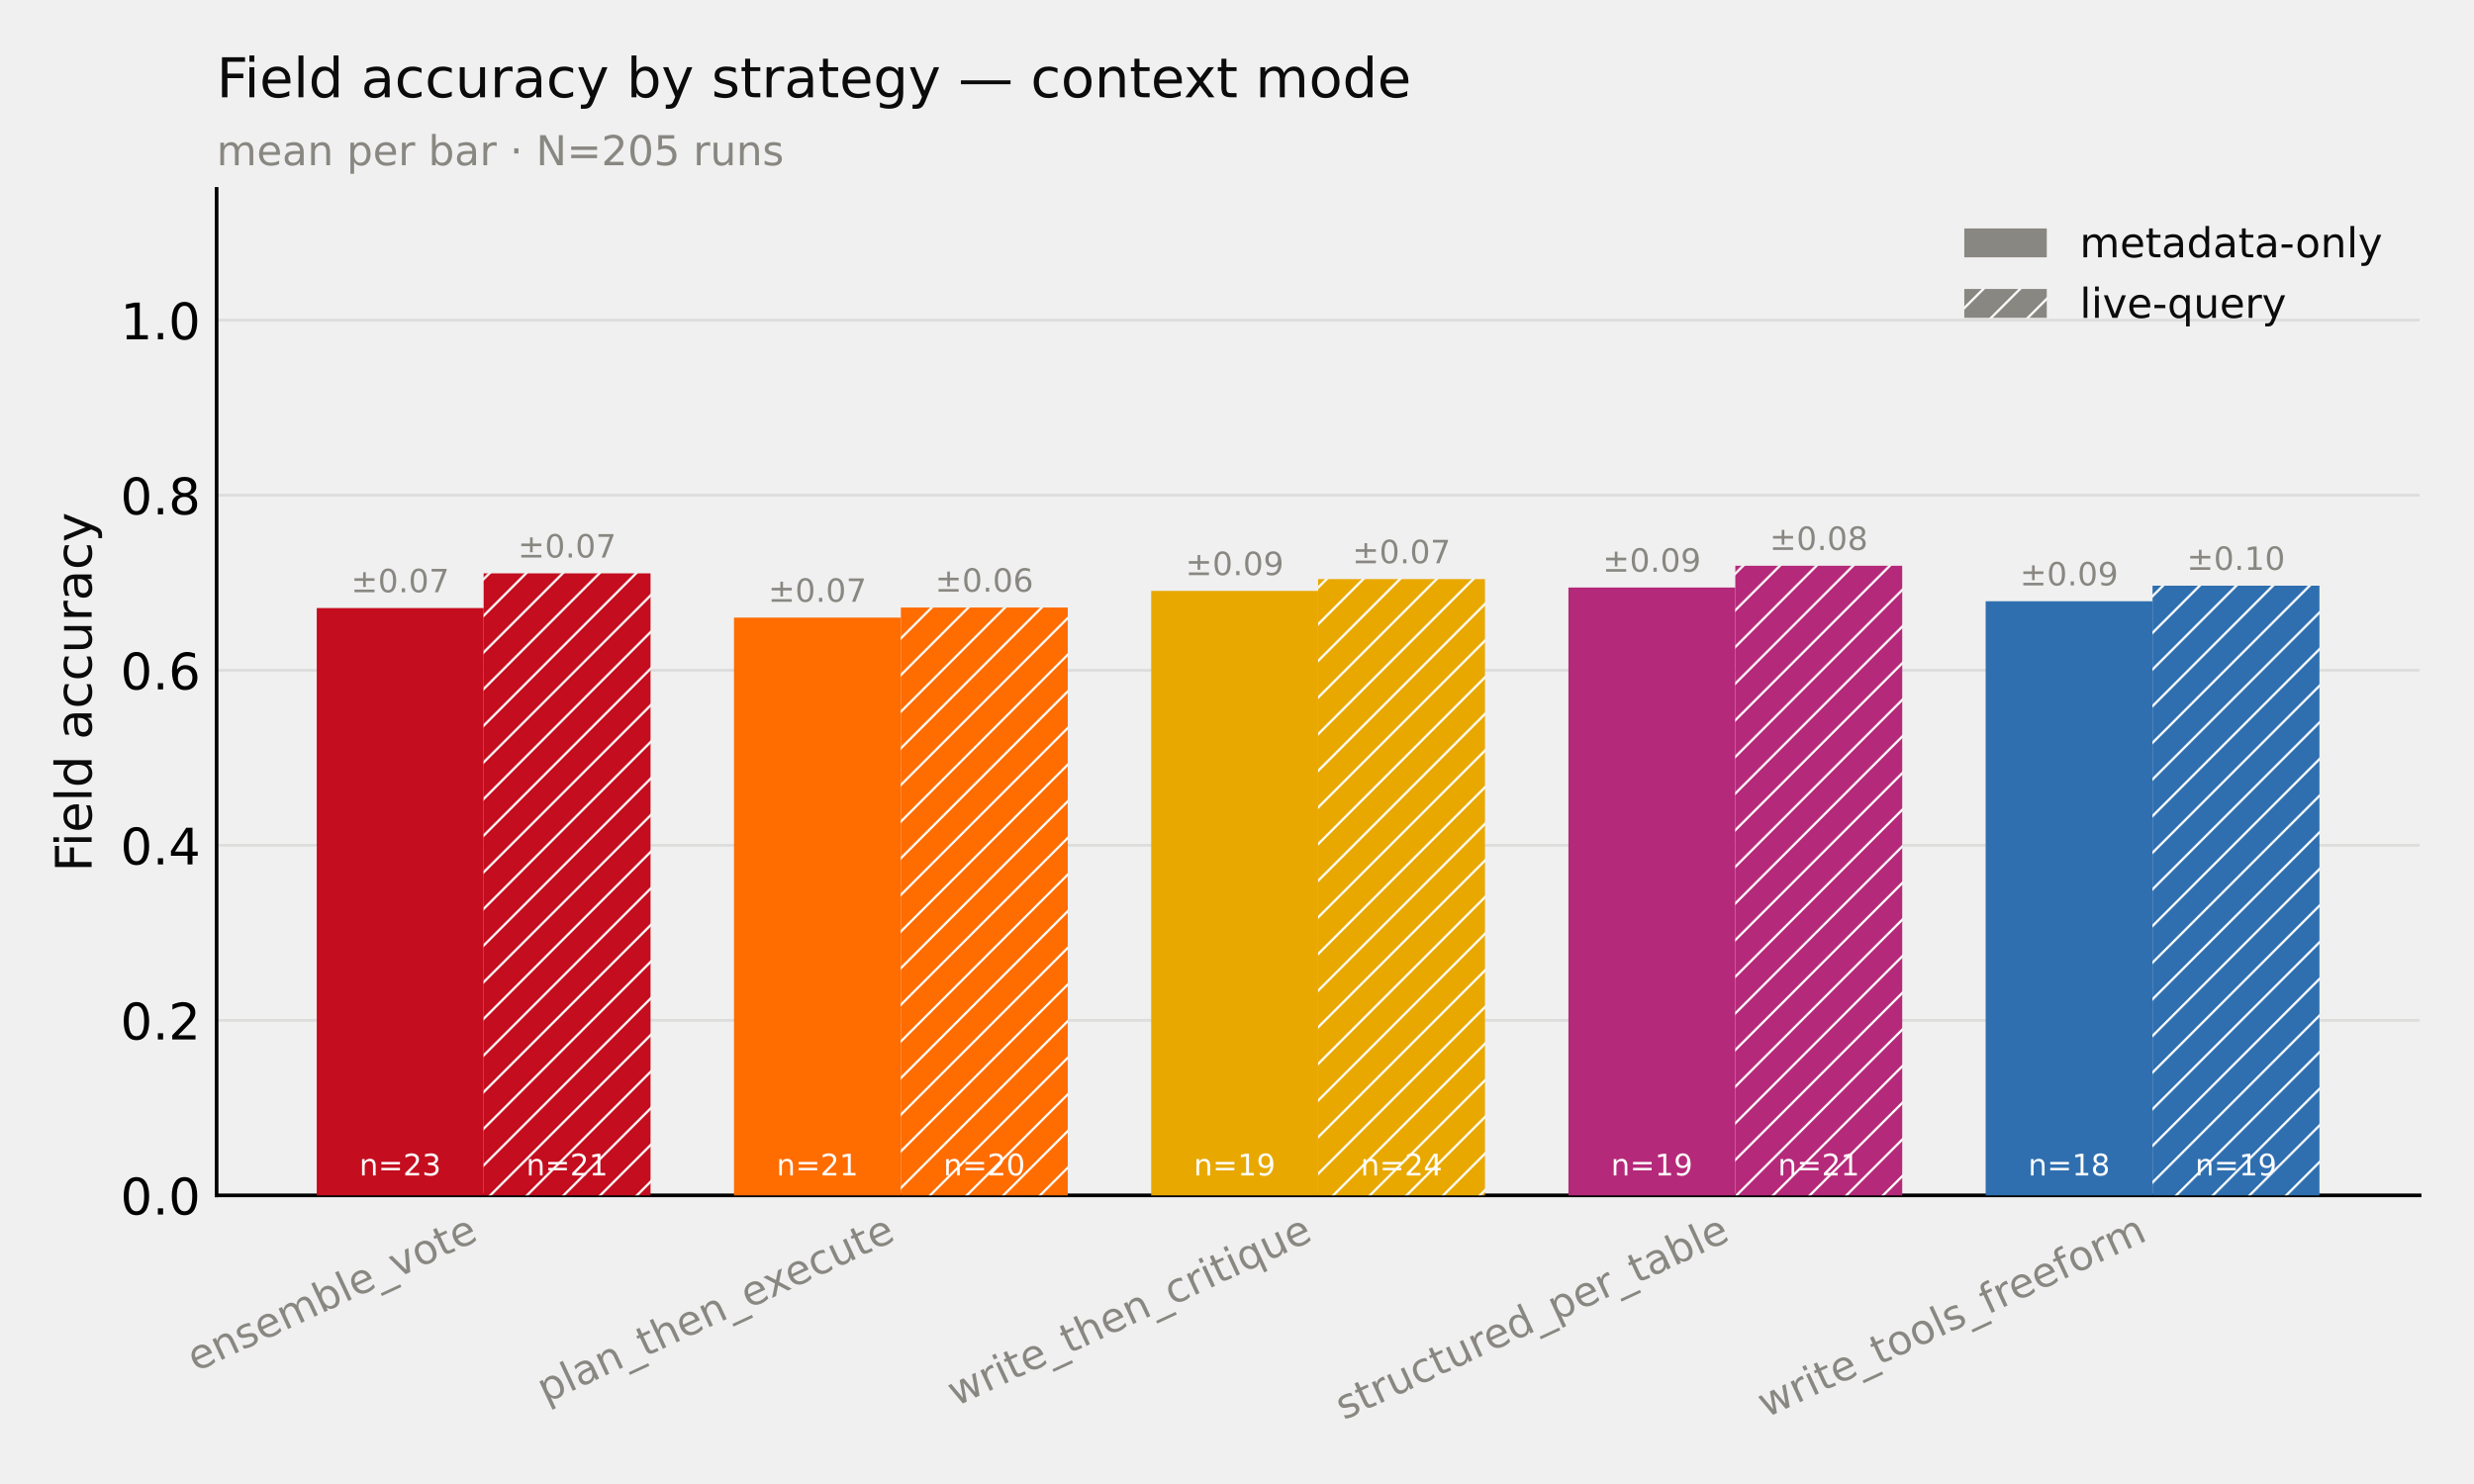
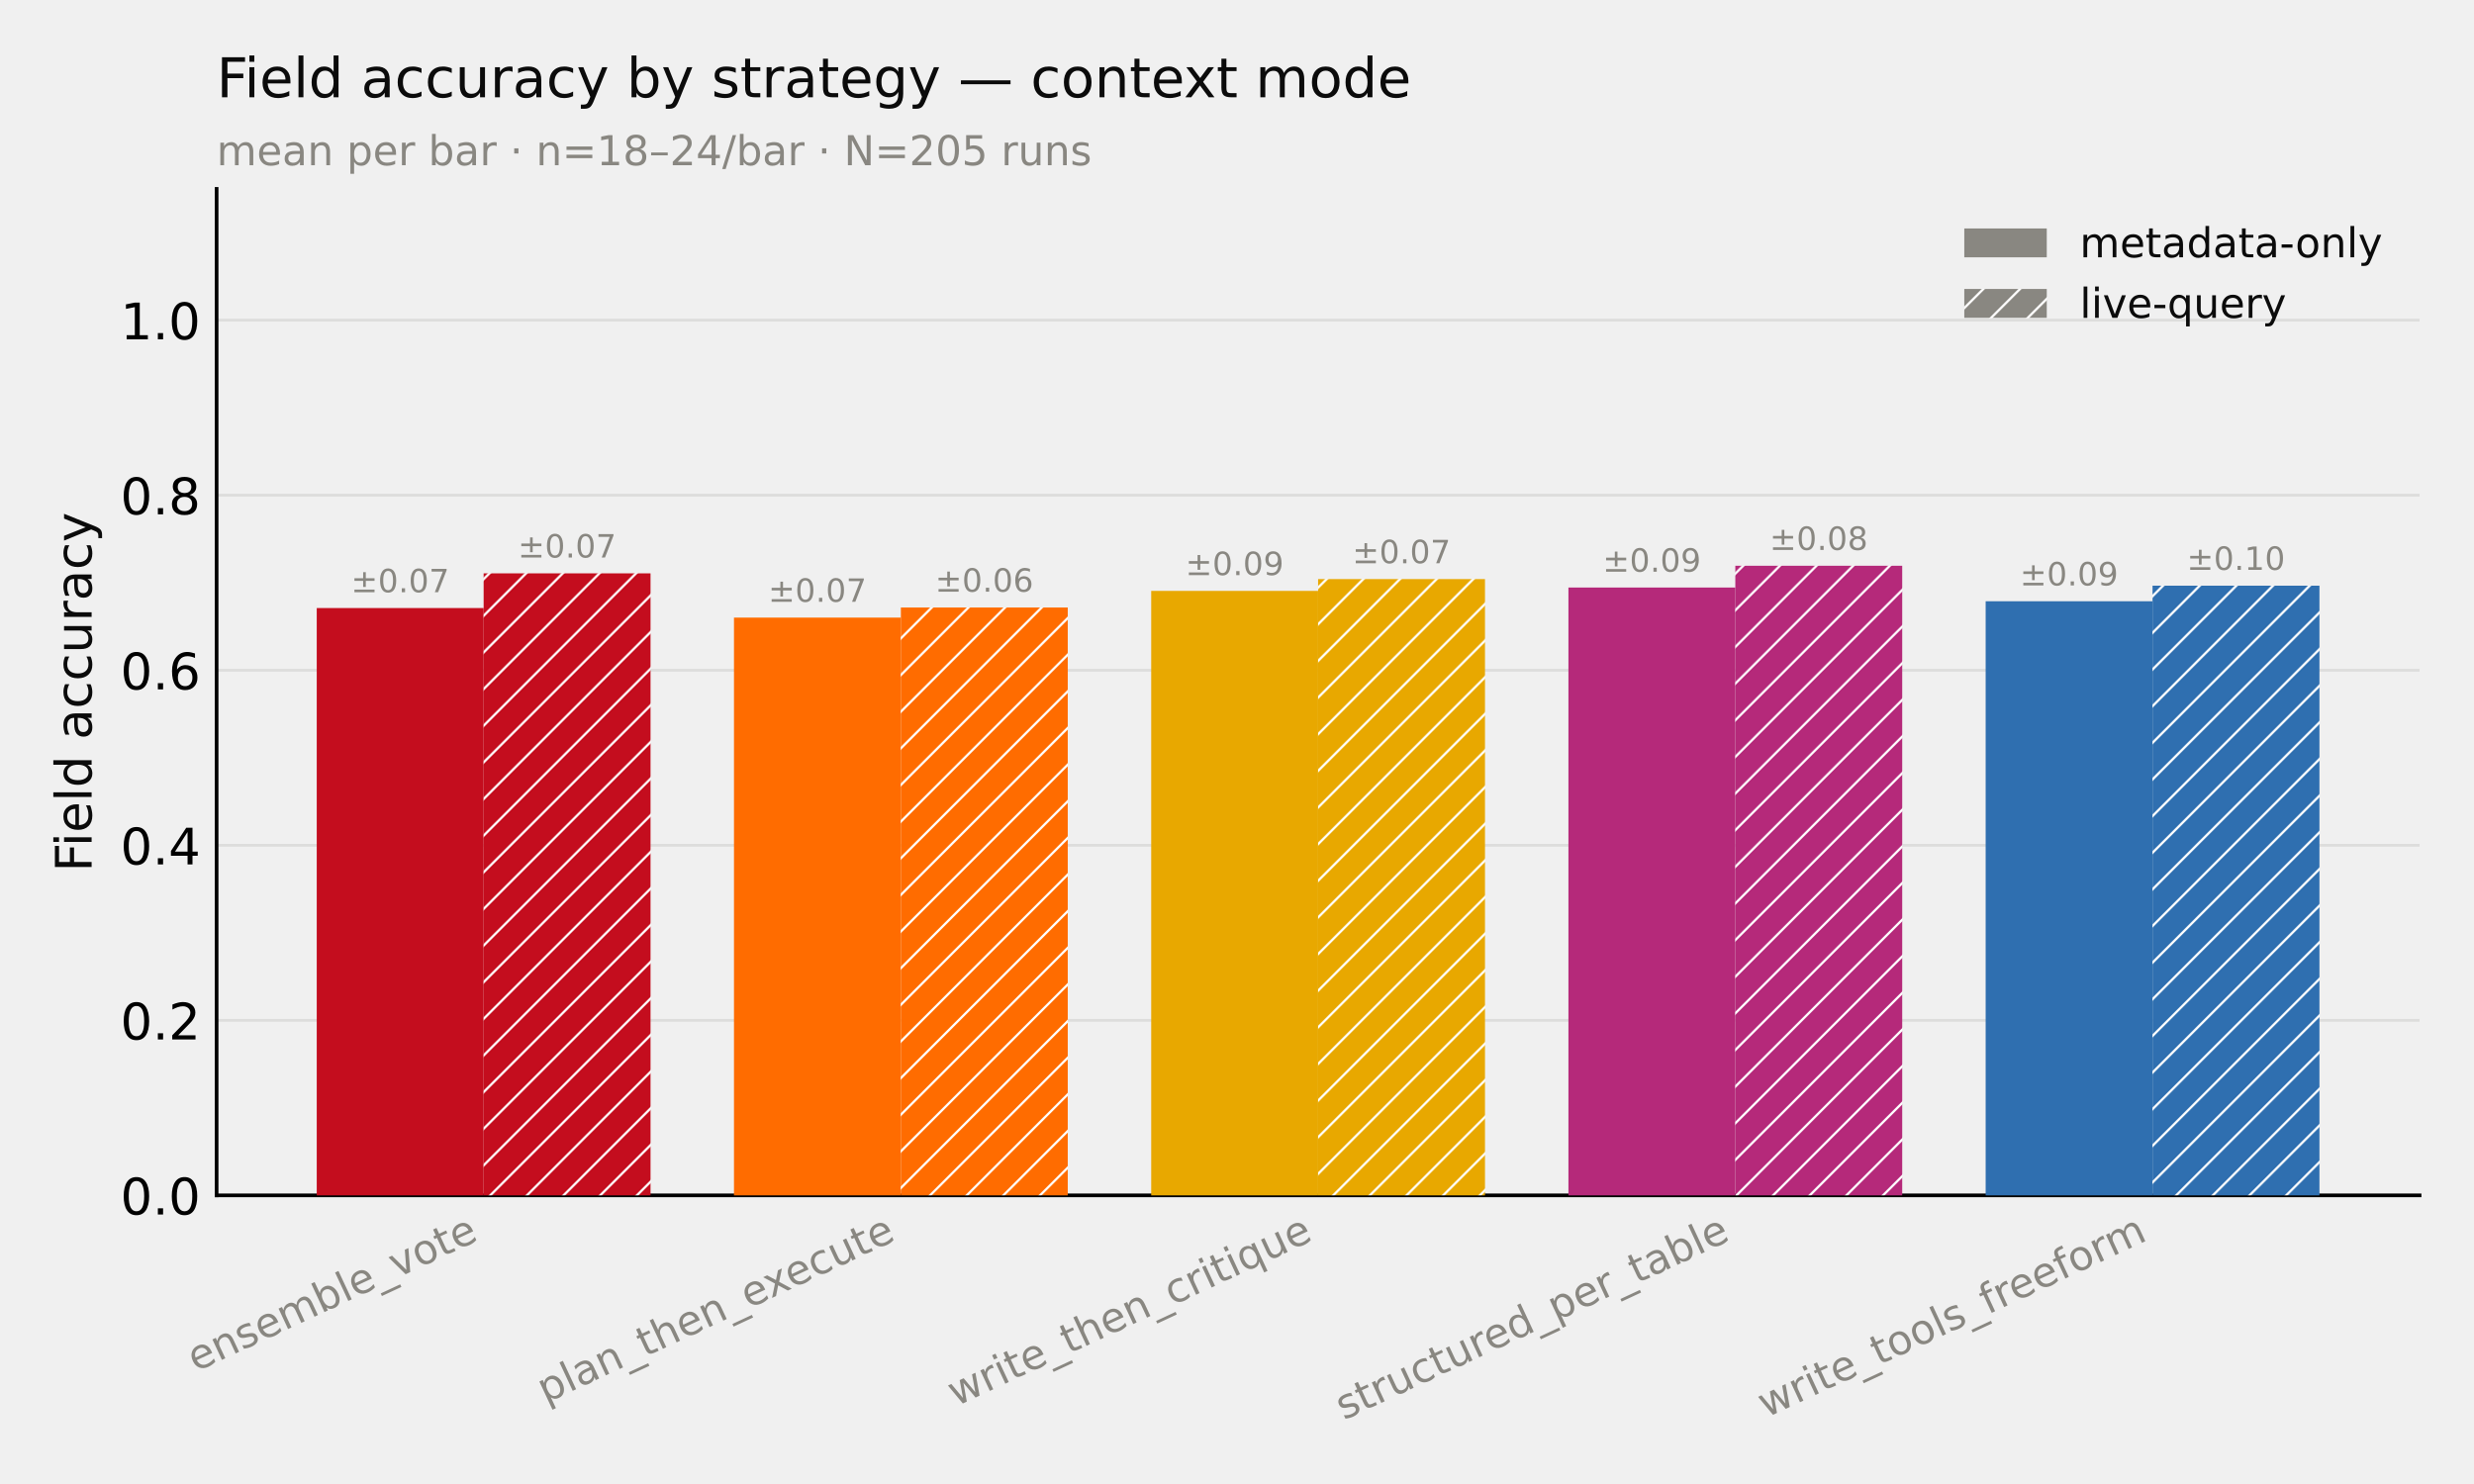
<svg xmlns="http://www.w3.org/2000/svg" width="540pt" height="324pt" viewBox="0 0 540 324" version="1.1">
  <defs>
    <style type="text/css">*{stroke-linejoin: round; stroke-linecap: butt}</style>
  </defs>
  <g id="figure_1">
    <g id="patch_1">
      <path d="M 0 324  L 540 324  L 540 0  L 0 0  L 0 324  z " style="fill: none" />
    </g>
    <g id="axes_1">
      <g id="patch_2">
        <path d="M 47.28 260.982  L 528.12 260.982  L 528.12 41.24  L 47.28 41.24  L 47.28 260.982  z " style="fill: none" />
      </g>
      <g id="matplotlib.axis_1">
        <g id="xtick_1">
          <g id="line2d_1" />
          <g id="text_1">
            <text style="font-size: 9px; font-family: 'DejaVu Sans', 'Bitstream Vera Sans', 'Computer Modern Sans Serif', 'Lucida Grande', 'Verdana', 'Geneva', 'Lucid', 'Arial', 'Helvetica', 'Avant Garde', sans-serif; fill: #898781" transform="translate(42.68812 299.5812) rotate(-25)">ensemble_vote</text>
          </g>
        </g>
        <g id="xtick_2">
          <g id="line2d_2" />
          <g id="text_2">
            <text style="font-size: 9px; font-family: 'DejaVu Sans', 'Bitstream Vera Sans', 'Computer Modern Sans Serif', 'Lucida Grande', 'Verdana', 'Geneva', 'Lucid', 'Arial', 'Helvetica', 'Avant Garde', sans-serif; fill: #898781" transform="translate(119.0716 306.4289) rotate(-25)">plan_then_execute</text>
          </g>
        </g>
        <g id="xtick_3">
          <g id="line2d_3" />
          <g id="text_3">
            <text style="font-size: 9px; font-family: 'DejaVu Sans', 'Bitstream Vera Sans', 'Computer Modern Sans Serif', 'Lucida Grande', 'Verdana', 'Geneva', 'Lucid', 'Arial', 'Helvetica', 'Avant Garde', sans-serif; fill: #898781" transform="translate(208.6499 307.1236) rotate(-25)">write_then_critique</text>
          </g>
        </g>
        <g id="xtick_4">
          <g id="line2d_4" />
          <g id="text_4">
            <text style="font-size: 9px; font-family: 'DejaVu Sans', 'Bitstream Vera Sans', 'Computer Modern Sans Serif', 'Lucida Grande', 'Verdana', 'Geneva', 'Lucid', 'Arial', 'Helvetica', 'Avant Garde', sans-serif; fill: #898781" transform="translate(293.3163 310.1088) rotate(-25)">structured_per_table</text>
          </g>
        </g>
        <g id="xtick_5">
          <g id="line2d_5" />
          <g id="text_5">
            <text style="font-size: 9px; font-family: 'DejaVu Sans', 'Bitstream Vera Sans', 'Computer Modern Sans Serif', 'Lucida Grande', 'Verdana', 'Geneva', 'Lucid', 'Arial', 'Helvetica', 'Avant Garde', sans-serif; fill: #898781" transform="translate(385.4843 309.5959) rotate(-25)">write_tools_freeform</text>
          </g>
        </g>
      </g>
      <g id="matplotlib.axis_2">
        <g id="ytick_1">
          <g id="line2d_6">
            <path d="M 47.28 260.982  L 528.12 260.982  " clip-path="url(#pb5401969fd)" style="fill: none; stroke: #898781; stroke-opacity: 0.18; stroke-width: 0.6; stroke-linecap: square" />
          </g>
          <g id="line2d_7" />
          <g id="text_6">
            <text style="font-size: 11px; font-family: 'DejaVu Sans', 'Bitstream Vera Sans', 'Computer Modern Sans Serif', 'Lucida Grande', 'Verdana', 'Geneva', 'Lucid', 'Arial', 'Helvetica', 'Avant Garde', sans-serif; text-anchor: end" x="43.78" y="265.161" transform="rotate(-0 43.78 265.1614)">0.0</text>
          </g>
        </g>
        <g id="ytick_2">
          <g id="line2d_8">
            <path d="M 47.28 222.766  L 528.12 222.766  " clip-path="url(#pb5401969fd)" style="fill: none; stroke: #898781; stroke-opacity: 0.18; stroke-width: 0.6; stroke-linecap: square" />
          </g>
          <g id="line2d_9" />
          <g id="text_7">
            <text style="font-size: 11px; font-family: 'DejaVu Sans', 'Bitstream Vera Sans', 'Computer Modern Sans Serif', 'Lucida Grande', 'Verdana', 'Geneva', 'Lucid', 'Arial', 'Helvetica', 'Avant Garde', sans-serif; text-anchor: end" x="43.78" y="226.945" transform="rotate(-0 43.78 226.9453)">0.2</text>
          </g>
        </g>
        <g id="ytick_3">
          <g id="line2d_10">
            <path d="M 47.28 184.55  L 528.12 184.55  " clip-path="url(#pb5401969fd)" style="fill: none; stroke: #898781; stroke-opacity: 0.18; stroke-width: 0.6; stroke-linecap: square" />
          </g>
          <g id="line2d_11" />
          <g id="text_8">
            <text style="font-size: 11px; font-family: 'DejaVu Sans', 'Bitstream Vera Sans', 'Computer Modern Sans Serif', 'Lucida Grande', 'Verdana', 'Geneva', 'Lucid', 'Arial', 'Helvetica', 'Avant Garde', sans-serif; text-anchor: end" x="43.78" y="188.729" transform="rotate(-0 43.78 188.7293)">0.4</text>
          </g>
        </g>
        <g id="ytick_4">
          <g id="line2d_12">
            <path d="M 47.28 146.334  L 528.12 146.334  " clip-path="url(#pb5401969fd)" style="fill: none; stroke: #898781; stroke-opacity: 0.18; stroke-width: 0.6; stroke-linecap: square" />
          </g>
          <g id="line2d_13" />
          <g id="text_9">
            <text style="font-size: 11px; font-family: 'DejaVu Sans', 'Bitstream Vera Sans', 'Computer Modern Sans Serif', 'Lucida Grande', 'Verdana', 'Geneva', 'Lucid', 'Arial', 'Helvetica', 'Avant Garde', sans-serif; text-anchor: end" x="43.78" y="150.513" transform="rotate(-0 43.78 150.5133)">0.6</text>
          </g>
        </g>
        <g id="ytick_5">
          <g id="line2d_14">
            <path d="M 47.28 108.118  L 528.12 108.118  " clip-path="url(#pb5401969fd)" style="fill: none; stroke: #898781; stroke-opacity: 0.18; stroke-width: 0.6; stroke-linecap: square" />
          </g>
          <g id="line2d_15" />
          <g id="text_10">
            <text style="font-size: 11px; font-family: 'DejaVu Sans', 'Bitstream Vera Sans', 'Computer Modern Sans Serif', 'Lucida Grande', 'Verdana', 'Geneva', 'Lucid', 'Arial', 'Helvetica', 'Avant Garde', sans-serif; text-anchor: end" x="43.78" y="112.297" transform="rotate(-0 43.78 112.2972)">0.8</text>
          </g>
        </g>
        <g id="ytick_6">
          <g id="line2d_16">
            <path d="M 47.28 69.902  L 528.12 69.902  " clip-path="url(#pb5401969fd)" style="fill: none; stroke: #898781; stroke-opacity: 0.18; stroke-width: 0.6; stroke-linecap: square" />
          </g>
          <g id="line2d_17" />
          <g id="text_11">
            <text style="font-size: 11px; font-family: 'DejaVu Sans', 'Bitstream Vera Sans', 'Computer Modern Sans Serif', 'Lucida Grande', 'Verdana', 'Geneva', 'Lucid', 'Arial', 'Helvetica', 'Avant Garde', sans-serif; text-anchor: end" x="43.78" y="74.081" transform="rotate(-0 43.78 74.08117)">1.0</text>
          </g>
        </g>
        <g id="text_12">
          <text style="font-size: 11px; font-family: 'DejaVu Sans', 'Bitstream Vera Sans', 'Computer Modern Sans Serif', 'Lucida Grande', 'Verdana', 'Geneva', 'Lucid', 'Arial', 'Helvetica', 'Avant Garde', sans-serif; text-anchor: middle; fill: #0b0b0b" x="19.999" y="151.111" transform="rotate(-90 19.99891 151.1111)">Field accuracy</text>
        </g>
      </g>
      <g id="patch_3">
        <path d="M 47.28 260.982  L 47.28 41.24  " style="fill: none; stroke: #000000; stroke-width: 0.8; stroke-linejoin: miter; stroke-linecap: square" />
      </g>
      <g id="patch_4">
        <path d="M 47.28 260.982  L 528.12 260.982  " style="fill: none; stroke: #000000; stroke-width: 0.8; stroke-linejoin: miter; stroke-linecap: square" />
      </g>
      <g id="patch_5">
        <path d="M 69.136 260.982  L 105.564 260.982  L 105.564 132.758  L 69.136 132.758  z " clip-path="url(#pb5401969fd)" style="fill: #c40d1e" />
      </g>
      <g id="patch_6">
        <path d="M 160.205 260.982  L 196.632 260.982  L 196.632 134.843  L 160.205 134.843  z " clip-path="url(#pb5401969fd)" style="fill: #ff6c00" />
      </g>
      <g id="patch_7">
        <path d="M 251.273 260.982  L 287.7 260.982  L 287.7 129.016  L 251.273 129.016  z " clip-path="url(#pb5401969fd)" style="fill: #e8a800" />
      </g>
      <g id="patch_8">
        <path d="M 342.341 260.982  L 378.768 260.982  L 378.768 128.278  L 342.341 128.278  z " clip-path="url(#pb5401969fd)" style="fill: #b5297a" />
      </g>
      <g id="patch_9">
        <path d="M 433.409 260.982  L 469.836 260.982  L 469.836 131.271  L 433.409 131.271  z " clip-path="url(#pb5401969fd)" style="fill: #2f6fb0" />
      </g>
      <g id="patch_10">
        <path d="M 105.564 260.982  L 141.991 260.982  L 141.991 125.186  L 105.564 125.186  z " clip-path="url(#pb5401969fd)" style="fill: url(#hd63238c60b)" />
      </g>
      <g id="patch_11">
        <path d="M 196.632 260.982  L 233.059 260.982  L 233.059 132.642  L 196.632 132.642  z " clip-path="url(#pb5401969fd)" style="fill: url(#hb3a4e5a301)" />
      </g>
      <g id="patch_12">
        <path d="M 287.7 260.982  L 324.127 260.982  L 324.127 126.426  L 287.7 126.426  z " clip-path="url(#pb5401969fd)" style="fill: url(#hf066d455e1)" />
      </g>
      <g id="patch_13">
        <path d="M 378.768 260.982  L 415.195 260.982  L 415.195 123.529  L 378.768 123.529  z " clip-path="url(#pb5401969fd)" style="fill: url(#hbef05e4845)" />
      </g>
      <g id="patch_14">
        <path d="M 469.836 260.982  L 506.264 260.982  L 506.264 127.875  L 469.836 127.875  z " clip-path="url(#pb5401969fd)" style="fill: url(#h7c9b8da344)" />
      </g>
      <g id="text_13">
        <text style="font-size: 7px; font-family: 'DejaVu Sans', 'Bitstream Vera Sans', 'Computer Modern Sans Serif', 'Lucida Grande', 'Verdana', 'Geneva', 'Lucid', 'Arial', 'Helvetica', 'Avant Garde', sans-serif; text-anchor: middle; fill: #898781" x="87.35" y="129.302" transform="rotate(-0 87.35 129.3021)">±0.07</text>
      </g>
      <g id="text_14">
        <text style="font-size: 7px; font-family: 'DejaVu Sans', 'Bitstream Vera Sans', 'Computer Modern Sans Serif', 'Lucida Grande', 'Verdana', 'Geneva', 'Lucid', 'Arial', 'Helvetica', 'Avant Garde', sans-serif; text-anchor: middle; fill: #898781" x="178.418" y="131.387" transform="rotate(-0 178.4182 131.3874)">±0.07</text>
      </g>
      <g id="text_15">
        <text style="font-size: 7px; font-family: 'DejaVu Sans', 'Bitstream Vera Sans', 'Computer Modern Sans Serif', 'Lucida Grande', 'Verdana', 'Geneva', 'Lucid', 'Arial', 'Helvetica', 'Avant Garde', sans-serif; text-anchor: middle; fill: #898781" x="269.486" y="125.56" transform="rotate(-0 269.4864 125.56)">±0.09</text>
      </g>
      <g id="text_16">
        <text style="font-size: 7px; font-family: 'DejaVu Sans', 'Bitstream Vera Sans', 'Computer Modern Sans Serif', 'Lucida Grande', 'Verdana', 'Geneva', 'Lucid', 'Arial', 'Helvetica', 'Avant Garde', sans-serif; text-anchor: middle; fill: #898781" x="360.555" y="124.822" transform="rotate(-0 360.5545 124.822)">±0.09</text>
      </g>
      <g id="text_17">
        <text style="font-size: 7px; font-family: 'DejaVu Sans', 'Bitstream Vera Sans', 'Computer Modern Sans Serif', 'Lucida Grande', 'Verdana', 'Geneva', 'Lucid', 'Arial', 'Helvetica', 'Avant Garde', sans-serif; text-anchor: middle; fill: #898781" x="451.623" y="127.815" transform="rotate(-0 451.6227 127.8152)">±0.09</text>
      </g>
      <g id="text_18">
        <text style="font-size: 7px; font-family: 'DejaVu Sans', 'Bitstream Vera Sans', 'Computer Modern Sans Serif', 'Lucida Grande', 'Verdana', 'Geneva', 'Lucid', 'Arial', 'Helvetica', 'Avant Garde', sans-serif; text-anchor: middle; fill: #898781" x="123.777" y="121.73" transform="rotate(-0 123.7773 121.7298)">±0.07</text>
      </g>
      <g id="text_19">
        <text style="font-size: 7px; font-family: 'DejaVu Sans', 'Bitstream Vera Sans', 'Computer Modern Sans Serif', 'Lucida Grande', 'Verdana', 'Geneva', 'Lucid', 'Arial', 'Helvetica', 'Avant Garde', sans-serif; text-anchor: middle; fill: #898781" x="214.845" y="129.186" transform="rotate(-0 214.8455 129.1858)">±0.06</text>
      </g>
      <g id="text_20">
        <text style="font-size: 7px; font-family: 'DejaVu Sans', 'Bitstream Vera Sans', 'Computer Modern Sans Serif', 'Lucida Grande', 'Verdana', 'Geneva', 'Lucid', 'Arial', 'Helvetica', 'Avant Garde', sans-serif; text-anchor: middle; fill: #898781" x="305.914" y="122.97" transform="rotate(-0 305.9136 122.9698)">±0.07</text>
      </g>
      <g id="text_21">
        <text style="font-size: 7px; font-family: 'DejaVu Sans', 'Bitstream Vera Sans', 'Computer Modern Sans Serif', 'Lucida Grande', 'Verdana', 'Geneva', 'Lucid', 'Arial', 'Helvetica', 'Avant Garde', sans-serif; text-anchor: middle; fill: #898781" x="396.982" y="120.073" transform="rotate(-0 396.9818 120.0732)">±0.08</text>
      </g>
      <g id="text_22">
        <text style="font-size: 7px; font-family: 'DejaVu Sans', 'Bitstream Vera Sans', 'Computer Modern Sans Serif', 'Lucida Grande', 'Verdana', 'Geneva', 'Lucid', 'Arial', 'Helvetica', 'Avant Garde', sans-serif; text-anchor: middle; fill: #898781" x="488.05" y="124.419" transform="rotate(-0 488.05 124.4188)">±0.10</text>
      </g>
      <g id="text_23">
-         <text style="font-size: 9px; font-family: 'DejaVu Sans', 'Bitstream Vera Sans', 'Computer Modern Sans Serif', 'Lucida Grande', 'Verdana', 'Geneva', 'Lucid', 'Arial', 'Helvetica', 'Avant Garde', sans-serif; text-anchor: start; fill: #898781" x="47.28" y="36.072" transform="rotate(-0 47.28 36.07215)">mean per bar · N=205 runs</text>
+         <text style="font-size: 9px; font-family: 'DejaVu Sans', 'Bitstream Vera Sans', 'Computer Modern Sans Serif', 'Lucida Grande', 'Verdana', 'Geneva', 'Lucid', 'Arial', 'Helvetica', 'Avant Garde', sans-serif; text-anchor: start; fill: #898781" x="47.28" y="36.072" transform="rotate(-0 47.28 36.07215)">mean per bar · n=18–24/bar · N=205 runs</text>
      </g>
      <g id="text_24">
        <text style="font-size: 12px; font-family: 'DejaVu Sans', 'Bitstream Vera Sans', 'Computer Modern Sans Serif', 'Lucida Grande', 'Verdana', 'Geneva', 'Lucid', 'Arial', 'Helvetica', 'Avant Garde', sans-serif; text-anchor: start; fill: #0b0b0b" x="47.28" y="21.24" transform="rotate(-0 47.28 21.24)">Field accuracy by strategy — context mode</text>
-       </g>
-       <g id="text_25">
-         <text style="font-size: 6.5px; font-family: 'DejaVu Sans', 'Bitstream Vera Sans', 'Computer Modern Sans Serif', 'Lucida Grande', 'Verdana', 'Geneva', 'Lucid', 'Arial', 'Helvetica', 'Avant Garde', sans-serif; text-anchor: middle; fill: #ffffff" x="87.35" y="256.63" transform="rotate(-0 87.35 256.6304)">n=23</text>
-       </g>
-       <g id="text_26">
-         <text style="font-size: 6.5px; font-family: 'DejaVu Sans', 'Bitstream Vera Sans', 'Computer Modern Sans Serif', 'Lucida Grande', 'Verdana', 'Geneva', 'Lucid', 'Arial', 'Helvetica', 'Avant Garde', sans-serif; text-anchor: middle; fill: #ffffff" x="178.418" y="256.63" transform="rotate(-0 178.4182 256.6304)">n=21</text>
-       </g>
-       <g id="text_27">
-         <text style="font-size: 6.5px; font-family: 'DejaVu Sans', 'Bitstream Vera Sans', 'Computer Modern Sans Serif', 'Lucida Grande', 'Verdana', 'Geneva', 'Lucid', 'Arial', 'Helvetica', 'Avant Garde', sans-serif; text-anchor: middle; fill: #ffffff" x="269.486" y="256.63" transform="rotate(-0 269.4864 256.6304)">n=19</text>
-       </g>
-       <g id="text_28">
-         <text style="font-size: 6.5px; font-family: 'DejaVu Sans', 'Bitstream Vera Sans', 'Computer Modern Sans Serif', 'Lucida Grande', 'Verdana', 'Geneva', 'Lucid', 'Arial', 'Helvetica', 'Avant Garde', sans-serif; text-anchor: middle; fill: #ffffff" x="360.555" y="256.63" transform="rotate(-0 360.5545 256.6304)">n=19</text>
-       </g>
-       <g id="text_29">
-         <text style="font-size: 6.5px; font-family: 'DejaVu Sans', 'Bitstream Vera Sans', 'Computer Modern Sans Serif', 'Lucida Grande', 'Verdana', 'Geneva', 'Lucid', 'Arial', 'Helvetica', 'Avant Garde', sans-serif; text-anchor: middle; fill: #ffffff" x="451.623" y="256.63" transform="rotate(-0 451.6227 256.6304)">n=18</text>
-       </g>
-       <g id="text_30">
-         <text style="font-size: 6.5px; font-family: 'DejaVu Sans', 'Bitstream Vera Sans', 'Computer Modern Sans Serif', 'Lucida Grande', 'Verdana', 'Geneva', 'Lucid', 'Arial', 'Helvetica', 'Avant Garde', sans-serif; text-anchor: middle; fill: #ffffff" x="123.777" y="256.63" transform="rotate(-0 123.7773 256.6304)">n=21</text>
-       </g>
-       <g id="text_31">
-         <text style="font-size: 6.5px; font-family: 'DejaVu Sans', 'Bitstream Vera Sans', 'Computer Modern Sans Serif', 'Lucida Grande', 'Verdana', 'Geneva', 'Lucid', 'Arial', 'Helvetica', 'Avant Garde', sans-serif; text-anchor: middle; fill: #ffffff" x="214.845" y="256.63" transform="rotate(-0 214.8455 256.6304)">n=20</text>
-       </g>
-       <g id="text_32">
-         <text style="font-size: 6.5px; font-family: 'DejaVu Sans', 'Bitstream Vera Sans', 'Computer Modern Sans Serif', 'Lucida Grande', 'Verdana', 'Geneva', 'Lucid', 'Arial', 'Helvetica', 'Avant Garde', sans-serif; text-anchor: middle; fill: #ffffff" x="305.914" y="256.63" transform="rotate(-0 305.9136 256.6304)">n=24</text>
-       </g>
-       <g id="text_33">
-         <text style="font-size: 6.5px; font-family: 'DejaVu Sans', 'Bitstream Vera Sans', 'Computer Modern Sans Serif', 'Lucida Grande', 'Verdana', 'Geneva', 'Lucid', 'Arial', 'Helvetica', 'Avant Garde', sans-serif; text-anchor: middle; fill: #ffffff" x="396.982" y="256.63" transform="rotate(-0 396.9818 256.6304)">n=21</text>
-       </g>
-       <g id="text_34">
-         <text style="font-size: 6.5px; font-family: 'DejaVu Sans', 'Bitstream Vera Sans', 'Computer Modern Sans Serif', 'Lucida Grande', 'Verdana', 'Geneva', 'Lucid', 'Arial', 'Helvetica', 'Avant Garde', sans-serif; text-anchor: middle; fill: #ffffff" x="488.05" y="256.63" transform="rotate(-0 488.05 256.6304)">n=19</text>
      </g>
      <g id="legend_1">
        <g id="patch_15">
          <path d="M 428.746 56.179  L 446.746 56.179  L 446.746 49.879  L 428.746 49.879  z " style="fill: #898781" />
        </g>
-         <g id="text_35">
+         <g id="text_25">
          <text style="font-size: 9px; font-family: 'DejaVu Sans', 'Bitstream Vera Sans', 'Computer Modern Sans Serif', 'Lucida Grande', 'Verdana', 'Geneva', 'Lucid', 'Arial', 'Helvetica', 'Avant Garde', sans-serif; text-anchor: start; fill: #0b0b0b" x="453.946" y="56.179" transform="rotate(-0 453.9459 56.17859)">metadata-only</text>
        </g>
        <g id="patch_16">
          <path d="M 428.746 69.389  L 446.746 69.389  L 446.746 63.089  L 428.746 63.089  z " style="fill: url(#hb60dd22ccb)" />
        </g>
-         <g id="text_36">
+         <g id="text_26">
          <text style="font-size: 9px; font-family: 'DejaVu Sans', 'Bitstream Vera Sans', 'Computer Modern Sans Serif', 'Lucida Grande', 'Verdana', 'Geneva', 'Lucid', 'Arial', 'Helvetica', 'Avant Garde', sans-serif; text-anchor: start; fill: #0b0b0b" x="453.946" y="69.389" transform="rotate(-0 453.9459 69.38891)">live-query</text>
        </g>
      </g>
    </g>
  </g>
  <defs>
    <clipPath id="pb5401969fd">
      <rect x="47.28" y="41.24" width="480.84" height="219.742" />
    </clipPath>
  </defs>
  <defs>
    <pattern id="hd63238c60b" patternUnits="userSpaceOnUse" x="0" y="0" width="72" height="72">
      <rect x="0" y="0" width="73" height="73" fill="#c40d1e" />
      <path d="M -36 36  L 36 -36  M -32 40  L 40 -32  M -28 44  L 44 -28  M -24 48  L 48 -24  M -20 52  L 52 -20  M -16 56  L 56 -16  M -12 60  L 60 -12  M -8 64  L 64 -8  M -4 68  L 68 -4  M 0 72  L 72 0  M 4 76  L 76 4  M 8 80  L 80 8  M 12 84  L 84 12  M 16 88  L 88 16  M 20 92  L 92 20  M 24 96  L 96 24  M 28 100  L 100 28  M 32 104  L 104 32  M 36 108  L 108 36  " style="fill: #ffffff; stroke: #ffffff; stroke-width: 0.5; stroke-linecap: butt; stroke-linejoin: miter" />
    </pattern>
    <pattern id="hb3a4e5a301" patternUnits="userSpaceOnUse" x="0" y="0" width="72" height="72">
      <rect x="0" y="0" width="73" height="73" fill="#ff6c00" />
      <path d="M -36 36  L 36 -36  M -32 40  L 40 -32  M -28 44  L 44 -28  M -24 48  L 48 -24  M -20 52  L 52 -20  M -16 56  L 56 -16  M -12 60  L 60 -12  M -8 64  L 64 -8  M -4 68  L 68 -4  M 0 72  L 72 0  M 4 76  L 76 4  M 8 80  L 80 8  M 12 84  L 84 12  M 16 88  L 88 16  M 20 92  L 92 20  M 24 96  L 96 24  M 28 100  L 100 28  M 32 104  L 104 32  M 36 108  L 108 36  " style="fill: #ffffff; stroke: #ffffff; stroke-width: 0.5; stroke-linecap: butt; stroke-linejoin: miter" />
    </pattern>
    <pattern id="hf066d455e1" patternUnits="userSpaceOnUse" x="0" y="0" width="72" height="72">
      <rect x="0" y="0" width="73" height="73" fill="#e8a800" />
      <path d="M -36 36  L 36 -36  M -32 40  L 40 -32  M -28 44  L 44 -28  M -24 48  L 48 -24  M -20 52  L 52 -20  M -16 56  L 56 -16  M -12 60  L 60 -12  M -8 64  L 64 -8  M -4 68  L 68 -4  M 0 72  L 72 0  M 4 76  L 76 4  M 8 80  L 80 8  M 12 84  L 84 12  M 16 88  L 88 16  M 20 92  L 92 20  M 24 96  L 96 24  M 28 100  L 100 28  M 32 104  L 104 32  M 36 108  L 108 36  " style="fill: #ffffff; stroke: #ffffff; stroke-width: 0.5; stroke-linecap: butt; stroke-linejoin: miter" />
    </pattern>
    <pattern id="hbef05e4845" patternUnits="userSpaceOnUse" x="0" y="0" width="72" height="72">
      <rect x="0" y="0" width="73" height="73" fill="#b5297a" />
      <path d="M -36 36  L 36 -36  M -32 40  L 40 -32  M -28 44  L 44 -28  M -24 48  L 48 -24  M -20 52  L 52 -20  M -16 56  L 56 -16  M -12 60  L 60 -12  M -8 64  L 64 -8  M -4 68  L 68 -4  M 0 72  L 72 0  M 4 76  L 76 4  M 8 80  L 80 8  M 12 84  L 84 12  M 16 88  L 88 16  M 20 92  L 92 20  M 24 96  L 96 24  M 28 100  L 100 28  M 32 104  L 104 32  M 36 108  L 108 36  " style="fill: #ffffff; stroke: #ffffff; stroke-width: 0.5; stroke-linecap: butt; stroke-linejoin: miter" />
    </pattern>
    <pattern id="h7c9b8da344" patternUnits="userSpaceOnUse" x="0" y="0" width="72" height="72">
      <rect x="0" y="0" width="73" height="73" fill="#2f6fb0" />
      <path d="M -36 36  L 36 -36  M -32 40  L 40 -32  M -28 44  L 44 -28  M -24 48  L 48 -24  M -20 52  L 52 -20  M -16 56  L 56 -16  M -12 60  L 60 -12  M -8 64  L 64 -8  M -4 68  L 68 -4  M 0 72  L 72 0  M 4 76  L 76 4  M 8 80  L 80 8  M 12 84  L 84 12  M 16 88  L 88 16  M 20 92  L 92 20  M 24 96  L 96 24  M 28 100  L 100 28  M 32 104  L 104 32  M 36 108  L 108 36  " style="fill: #ffffff; stroke: #ffffff; stroke-width: 0.5; stroke-linecap: butt; stroke-linejoin: miter" />
    </pattern>
    <pattern id="hb60dd22ccb" patternUnits="userSpaceOnUse" x="0" y="0" width="72" height="72">
      <rect x="0" y="0" width="73" height="73" fill="#898781" />
      <path d="M -36 36  L 36 -36  M -32 40  L 40 -32  M -28 44  L 44 -28  M -24 48  L 48 -24  M -20 52  L 52 -20  M -16 56  L 56 -16  M -12 60  L 60 -12  M -8 64  L 64 -8  M -4 68  L 68 -4  M 0 72  L 72 0  M 4 76  L 76 4  M 8 80  L 80 8  M 12 84  L 84 12  M 16 88  L 88 16  M 20 92  L 92 20  M 24 96  L 96 24  M 28 100  L 100 28  M 32 104  L 104 32  M 36 108  L 108 36  " style="fill: #ffffff; stroke: #ffffff; stroke-width: 0.5; stroke-linecap: butt; stroke-linejoin: miter" />
    </pattern>
  </defs>
</svg>
